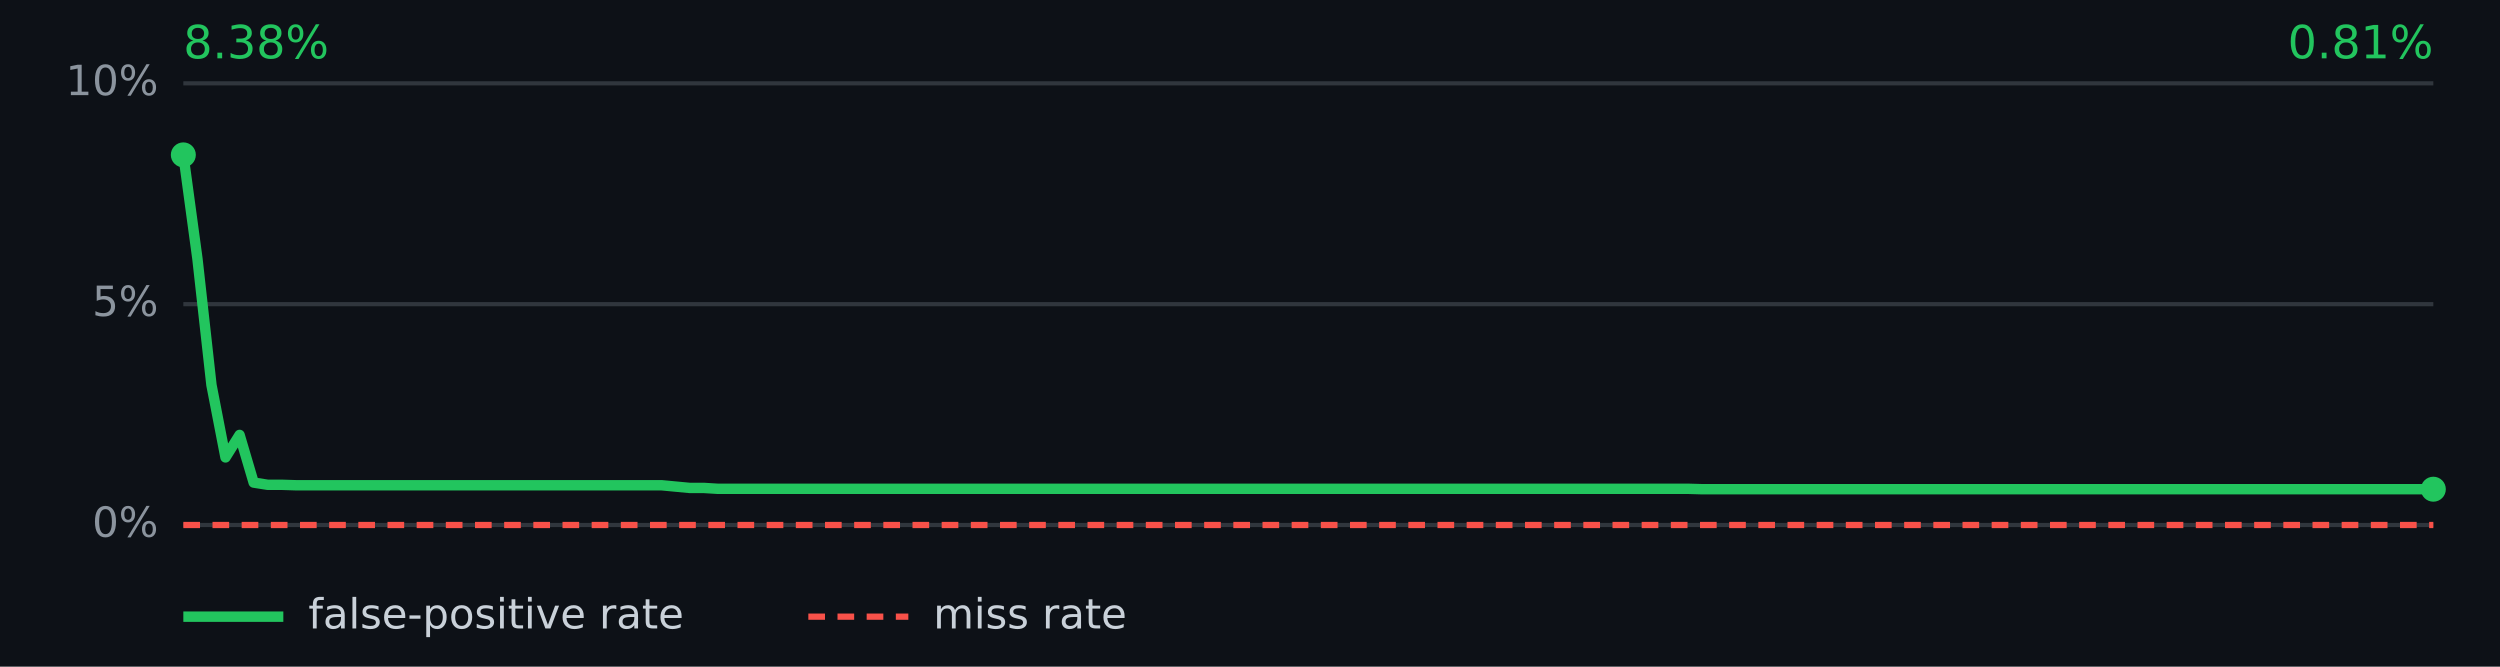
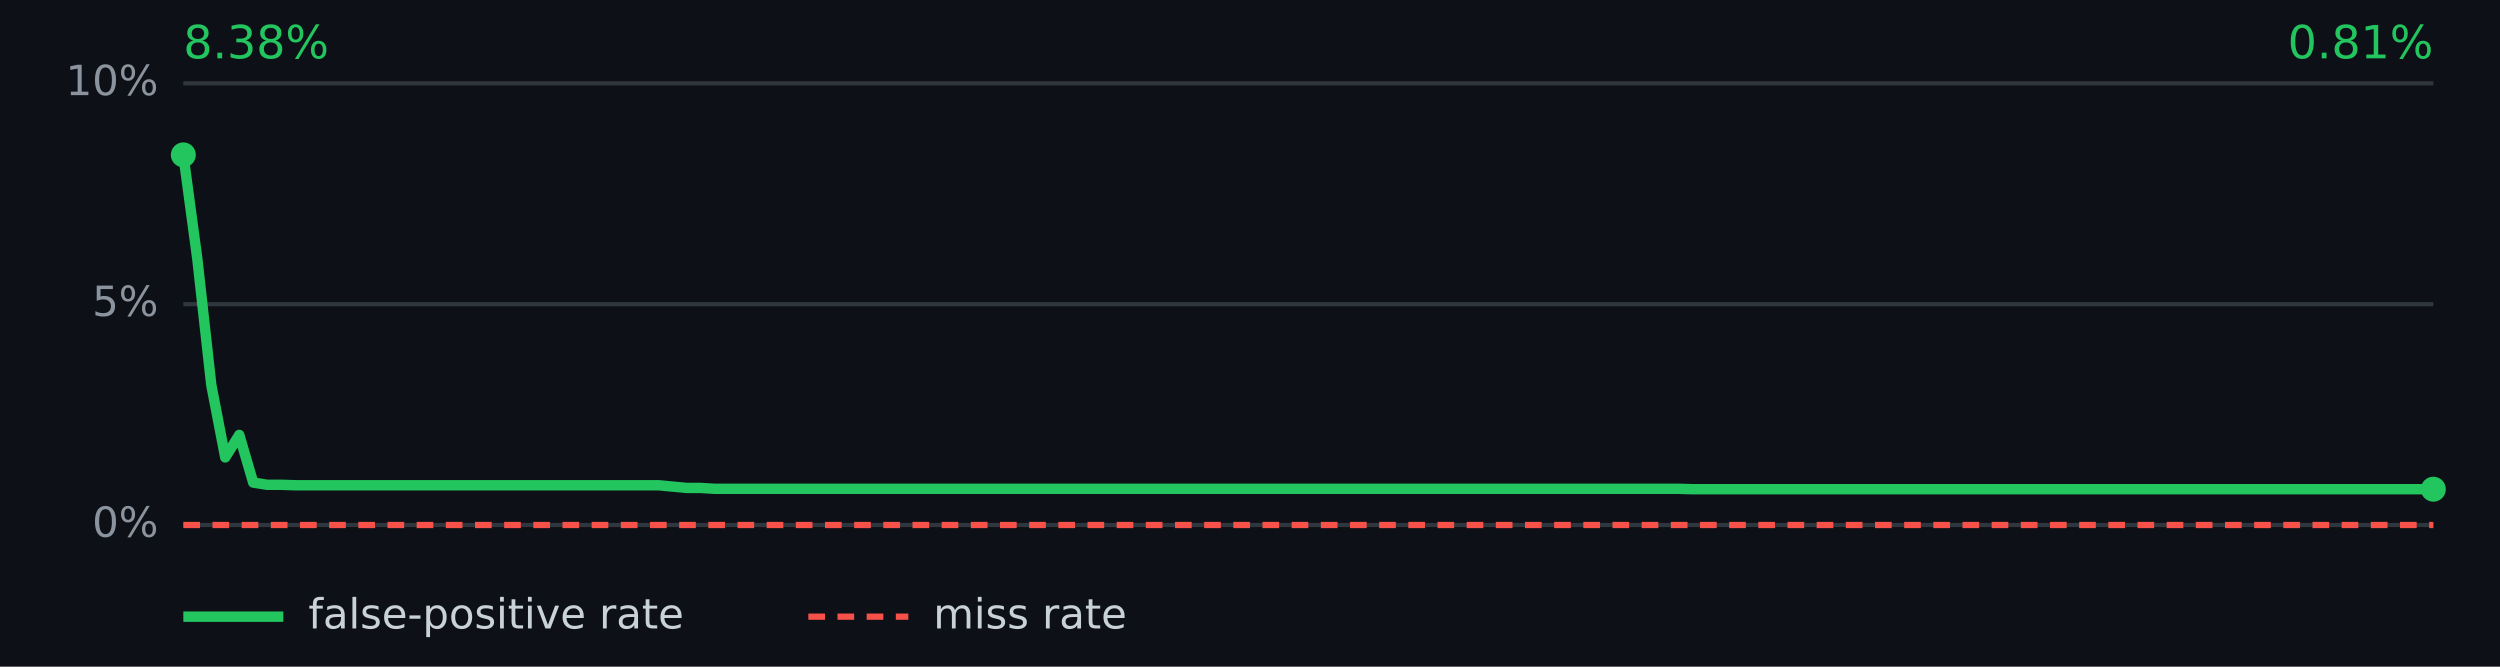
<svg xmlns="http://www.w3.org/2000/svg" width="600" height="160" role="img" aria-label="false-positive rate trend: 8.38% to 0.81%">
  <rect width="100%" height="160" fill="#0d1117" />
  <line x1="44" y1="20.00" x2="584" y2="20.00" stroke="#30363d" stroke-width="1" />
  <text x="38" y="20.00" font-family="Verdana,Geneva,DejaVu Sans,sans-serif" font-size="10" fill="#8b949e" text-anchor="end" dominant-baseline="middle">10%</text>
  <line x1="44" y1="73.00" x2="584" y2="73.00" stroke="#30363d" stroke-width="1" />
  <text x="38" y="73.00" font-family="Verdana,Geneva,DejaVu Sans,sans-serif" font-size="10" fill="#8b949e" text-anchor="end" dominant-baseline="middle">5%</text>
  <line x1="44" y1="126.00" x2="584" y2="126.00" stroke="#30363d" stroke-width="1" />
  <text x="38" y="126.00" font-family="Verdana,Geneva,DejaVu Sans,sans-serif" font-size="10" fill="#8b949e" text-anchor="end" dominant-baseline="middle">0%</text>
-   <polyline points="44.00,126.00 47.55,126.00 51.11,126.00 54.66,126.00 58.21,126.00 61.76,126.00 65.32,126.00 68.87,126.00 72.42,126.00 75.97,126.00 79.53,126.00 83.08,126.00 86.63,126.00 90.18,126.00 93.74,126.00 97.29,126.00 100.84,126.00 104.39,126.00 107.95,126.00 111.50,126.00 115.05,126.00 118.61,126.00 122.16,126.00 125.71,126.00 129.26,126.00 132.82,126.00 136.37,126.00 139.92,126.00 143.47,126.00 147.03,126.00 150.58,126.00 154.13,126.00 157.68,126.00 161.24,126.00 164.79,126.00 168.34,126.00 171.89,126.00 175.45,126.00 179.00,126.00 182.55,126.00 186.11,126.00 189.66,126.00 193.21,126.00 196.76,126.00 200.32,126.00 203.87,126.00 207.42,126.00 210.97,126.00 214.53,126.00 218.08,126.00 221.63,126.00 225.18,126.00 228.74,126.00 232.29,126.00 235.84,126.00 239.39,126.00 242.95,126.00 246.50,126.00 250.05,126.00 253.61,126.00 257.16,126.00 260.71,126.00 264.26,126.00 267.82,126.00 271.37,126.00 274.92,126.00 278.47,126.00 282.03,126.00 285.58,126.00 289.13,126.00 292.68,126.00 296.24,126.00 299.79,126.00 303.34,126.00 306.89,126.00 310.45,126.00 314.00,126.00 317.55,126.00 321.11,126.00 324.66,126.00 328.21,126.00 331.76,126.00 335.32,126.00 338.87,126.00 342.42,126.00 345.97,126.00 349.53,126.00 353.08,126.00 356.63,126.00 360.18,126.00 363.74,126.00 367.29,126.00 370.84,126.00 374.39,126.00 377.95,126.00 381.50,126.00 385.05,126.00 388.61,126.00 392.16,126.00 395.71,126.00 399.26,126.00 402.82,126.00 406.37,126.00 409.92,126.00 413.47,126.00 417.03,126.00 420.58,126.00 424.13,126.00 427.68,126.00 431.24,126.00 434.79,126.00 438.34,126.00 441.89,126.00 445.45,126.00 449.00,126.00 452.55,126.00 456.11,126.00 459.66,126.00 463.21,126.00 466.76,126.00 470.32,126.00 473.87,126.00 477.42,126.00 480.97,126.00 484.53,126.00 488.08,126.00 491.63,126.00 495.18,126.00 498.74,126.00 502.29,126.00 505.84,126.00 509.39,126.00 512.95,126.00 516.50,126.00 520.05,126.00 523.61,126.00 527.16,126.00 530.71,126.00 534.26,126.00 537.82,126.00 541.37,126.00 544.92,126.00 548.47,126.00 552.03,126.00 555.58,126.00 559.13,126.00 562.68,126.00 566.24,126.00 569.79,126.00 573.34,126.00 576.89,126.00 580.45,126.00 584.00,126.00" fill="none" stroke="#f85149" stroke-width="1.5" stroke-dasharray="4,3" />
-   <polyline points="44.00,37.17 47.38,62.08 50.75,92.40 54.12,109.78 57.50,104.38 60.88,115.82 64.25,116.35 67.62,116.35 71.00,116.46 74.38,116.46 77.75,116.46 81.12,116.46 84.50,116.46 87.88,116.46 91.25,116.46 94.62,116.46 98.00,116.46 101.38,116.46 104.75,116.46 108.12,116.46 111.50,116.46 114.88,116.46 118.25,116.46 121.62,116.46 125.00,116.46 128.38,116.46 131.75,116.46 135.12,116.46 138.50,116.46 141.88,116.46 145.25,116.46 148.62,116.46 152.00,116.46 155.38,116.46 158.75,116.46 162.12,116.78 165.50,117.10 168.88,117.10 172.25,117.31 175.62,117.31 179.00,117.31 182.38,117.31 185.75,117.31 189.12,117.31 192.50,117.31 195.88,117.31 199.25,117.31 202.62,117.31 206.00,117.31 209.38,117.31 212.75,117.31 216.12,117.31 219.50,117.31 222.88,117.31 226.25,117.31 229.62,117.31 233.00,117.31 236.38,117.31 239.75,117.31 243.12,117.31 246.50,117.31 249.88,117.31 253.25,117.31 256.62,117.31 260.00,117.31 263.38,117.31 266.75,117.31 270.12,117.31 273.50,117.31 276.88,117.31 280.25,117.31 283.62,117.31 287.00,117.31 290.38,117.31 293.75,117.31 297.12,117.31 300.50,117.31 303.88,117.31 307.25,117.31 310.62,117.31 314.00,117.31 317.38,117.31 320.75,117.31 324.12,117.31 327.50,117.31 330.88,117.31 334.25,117.31 337.62,117.31 341.00,117.31 344.38,117.31 347.75,117.31 351.12,117.31 354.50,117.31 357.88,117.31 361.25,117.31 364.62,117.31 368.00,117.31 371.38,117.31 374.75,117.31 378.12,117.31 381.50,117.31 384.88,117.31 388.25,117.31 391.62,117.31 395.00,117.31 398.38,117.31 401.75,117.31 405.12,117.31 408.50,117.41 411.88,117.41 415.25,117.41 418.62,117.41 422.00,117.41 425.38,117.41 428.75,117.41 432.12,117.41 435.50,117.41 438.88,117.41 442.25,117.41 445.62,117.41 449.00,117.41 452.38,117.41 455.75,117.41 459.12,117.41 462.50,117.41 465.88,117.41 469.25,117.41 472.62,117.41 476.00,117.41 479.38,117.41 482.75,117.41 486.12,117.41 489.50,117.41 492.88,117.41 496.25,117.41 499.62,117.41 503.00,117.41 506.38,117.41 509.75,117.41 513.12,117.41 516.50,117.41 519.88,117.41 523.25,117.41 526.62,117.41 530.00,117.41 533.38,117.41 536.75,117.41 540.12,117.41 543.50,117.41 546.88,117.41 550.25,117.41 553.62,117.41 557.00,117.41 560.38,117.41 563.75,117.41 567.12,117.41 570.50,117.41 573.88,117.41 577.25,117.41 580.62,117.41 584.00,117.41" fill="none" stroke="#22c55e" stroke-width="2.5" stroke-linejoin="round" />
+   <polyline points="44.00,126.00 47.53,126.00 51.06,126.00 54.59,126.00 58.12,126.00 61.65,126.00 65.18,126.00 68.71,126.00 72.24,126.00 75.76,126.00 79.29,126.00 82.82,126.00 86.35,126.00 89.88,126.00 93.41,126.00 96.94,126.00 100.47,126.00 104.00,126.00 107.53,126.00 111.06,126.00 114.59,126.00 118.12,126.00 121.65,126.00 125.18,126.00 128.71,126.00 132.24,126.00 135.76,126.00 139.29,126.00 142.82,126.00 146.35,126.00 149.88,126.00 153.41,126.00 156.94,126.00 160.47,126.00 164.00,126.00 167.53,126.00 171.06,126.00 174.59,126.00 178.12,126.00 181.65,126.00 185.18,126.00 188.71,126.00 192.24,126.00 195.76,126.00 199.29,126.00 202.82,126.00 206.35,126.00 209.88,126.00 213.41,126.00 216.94,126.00 220.47,126.00 224.00,126.00 227.53,126.00 231.06,126.00 234.59,126.00 238.12,126.00 241.65,126.00 245.18,126.00 248.71,126.00 252.24,126.00 255.76,126.00 259.29,126.00 262.82,126.00 266.35,126.00 269.88,126.00 273.41,126.00 276.94,126.00 280.47,126.00 284.00,126.00 287.53,126.00 291.06,126.00 294.59,126.00 298.12,126.00 301.65,126.00 305.18,126.00 308.71,126.00 312.24,126.00 315.76,126.00 319.29,126.00 322.82,126.00 326.35,126.00 329.88,126.00 333.41,126.00 336.94,126.00 340.47,126.00 344.00,126.00 347.53,126.00 351.06,126.00 354.59,126.00 358.12,126.00 361.65,126.00 365.18,126.00 368.71,126.00 372.24,126.00 375.76,126.00 379.29,126.00 382.82,126.00 386.35,126.00 389.88,126.00 393.41,126.00 396.94,126.00 400.47,126.00 404.00,126.00 407.53,126.00 411.06,126.00 414.59,126.00 418.12,126.00 421.65,126.00 425.18,126.00 428.71,126.00 432.24,126.00 435.76,126.00 439.29,126.00 442.82,126.00 446.35,126.00 449.88,126.00 453.41,126.00 456.94,126.00 460.47,126.00 464.00,126.00 467.53,126.00 471.06,126.00 474.59,126.00 478.12,126.00 481.65,126.00 485.18,126.00 488.71,126.00 492.24,126.00 495.76,126.00 499.29,126.00 502.82,126.00 506.35,126.00 509.88,126.00 513.41,126.00 516.94,126.00 520.47,126.00 524.00,126.00 527.53,126.00 531.06,126.00 534.59,126.00 538.12,126.00 541.65,126.00 545.18,126.00 548.71,126.00 552.24,126.00 555.76,126.00 559.29,126.00 562.82,126.00 566.35,126.00 569.88,126.00 573.41,126.00 576.94,126.00 580.47,126.00 584.00,126.00" fill="none" stroke="#f85149" stroke-width="1.5" stroke-dasharray="4,3" />
+   <polyline points="44.00,37.17 47.35,62.08 50.71,92.40 54.06,109.78 57.42,104.38 60.77,115.82 64.12,116.35 67.48,116.35 70.83,116.46 74.19,116.46 77.54,116.46 80.89,116.46 84.25,116.46 87.60,116.46 90.96,116.46 94.31,116.46 97.66,116.46 101.02,116.46 104.37,116.46 107.73,116.46 111.08,116.46 114.43,116.46 117.79,116.46 121.14,116.46 124.50,116.46 127.85,116.46 131.20,116.46 134.56,116.46 137.91,116.46 141.27,116.46 144.62,116.46 147.98,116.46 151.33,116.46 154.68,116.46 158.04,116.46 161.39,116.78 164.75,117.10 168.10,117.10 171.45,117.31 174.81,117.31 178.16,117.31 181.52,117.31 184.87,117.31 188.22,117.31 191.58,117.31 194.93,117.31 198.29,117.31 201.64,117.31 204.99,117.31 208.35,117.31 211.70,117.31 215.06,117.31 218.41,117.31 221.76,117.31 225.12,117.31 228.47,117.31 231.83,117.31 235.18,117.31 238.53,117.31 241.89,117.31 245.24,117.31 248.60,117.31 251.95,117.31 255.30,117.31 258.66,117.31 262.01,117.31 265.37,117.31 268.72,117.31 272.07,117.31 275.43,117.31 278.78,117.31 282.14,117.31 285.49,117.31 288.84,117.31 292.20,117.31 295.55,117.31 298.91,117.31 302.26,117.31 305.61,117.31 308.97,117.31 312.32,117.31 315.68,117.31 319.03,117.31 322.39,117.31 325.74,117.31 329.09,117.31 332.45,117.31 335.80,117.31 339.16,117.31 342.51,117.31 345.86,117.31 349.22,117.31 352.57,117.31 355.93,117.31 359.28,117.31 362.63,117.31 365.99,117.31 369.34,117.31 372.70,117.31 376.05,117.31 379.40,117.31 382.76,117.31 386.11,117.31 389.47,117.31 392.82,117.31 396.17,117.31 399.53,117.31 402.88,117.31 406.24,117.41 409.59,117.41 412.94,117.41 416.30,117.41 419.65,117.41 423.01,117.41 426.36,117.41 429.71,117.41 433.07,117.41 436.42,117.41 439.78,117.41 443.13,117.41 446.48,117.41 449.84,117.41 453.19,117.41 456.55,117.41 459.90,117.41 463.25,117.41 466.61,117.41 469.96,117.41 473.32,117.41 476.67,117.41 480.02,117.41 483.38,117.41 486.73,117.41 490.09,117.41 493.44,117.41 496.80,117.41 500.15,117.41 503.50,117.41 506.86,117.41 510.21,117.41 513.57,117.41 516.92,117.41 520.27,117.41 523.63,117.41 526.98,117.41 530.34,117.41 533.69,117.41 537.04,117.41 540.40,117.41 543.75,117.41 547.11,117.41 550.46,117.41 553.81,117.41 557.17,117.41 560.52,117.41 563.88,117.41 567.23,117.41 570.58,117.41 573.94,117.41 577.29,117.41 580.65,117.41 584.00,117.41" fill="none" stroke="#22c55e" stroke-width="2.5" stroke-linejoin="round" />
  <circle cx="44.00" cy="37.17" r="3" fill="#22c55e" />
  <circle cx="584.00" cy="117.41" r="3" fill="#22c55e" />
  <text x="44.00" y="14" font-family="Verdana,Geneva,DejaVu Sans,sans-serif" font-size="11" fill="#22c55e" text-anchor="start">8.38%</text>
  <text x="584.00" y="14" font-family="Verdana,Geneva,DejaVu Sans,sans-serif" font-size="11" fill="#22c55e" text-anchor="end">0.81%</text>
  <line x1="44" y1="148" x2="68" y2="148" stroke="#22c55e" stroke-width="2.5" />
  <text x="74" y="148" font-family="Verdana,Geneva,DejaVu Sans,sans-serif" font-size="10" fill="#c9d1d9" dominant-baseline="middle">false-positive rate</text>
  <line x1="194" y1="148" x2="218" y2="148" stroke="#f85149" stroke-width="1.5" stroke-dasharray="4,3" />
  <text x="224" y="148" font-family="Verdana,Geneva,DejaVu Sans,sans-serif" font-size="10" fill="#c9d1d9" dominant-baseline="middle">miss rate</text>
</svg>
